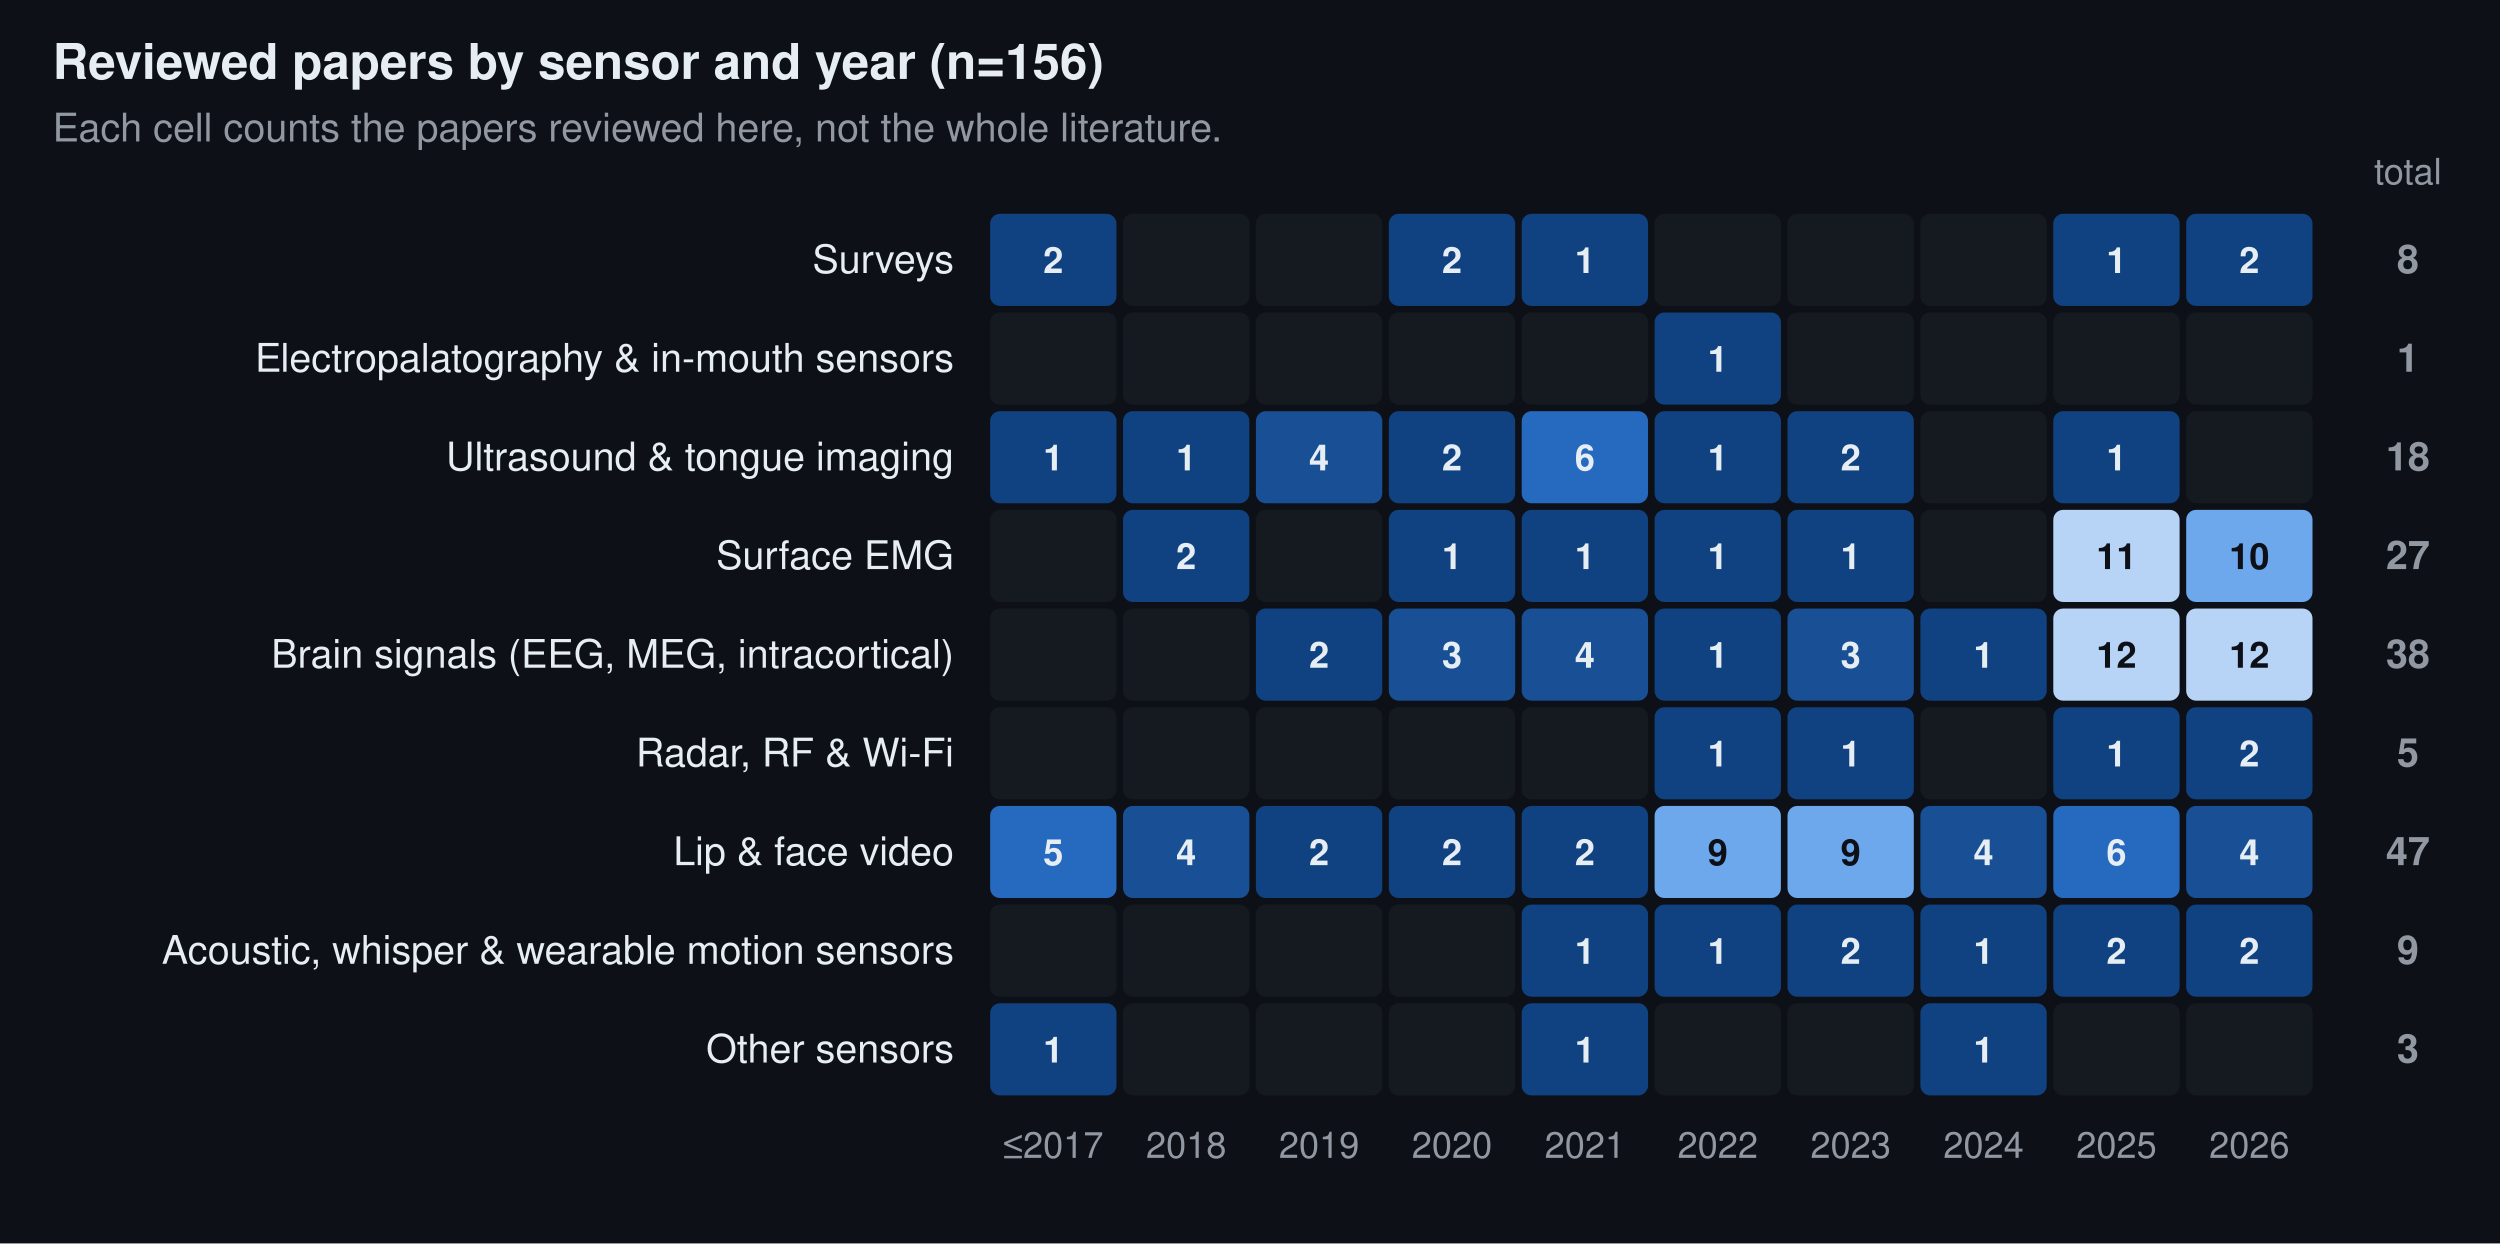
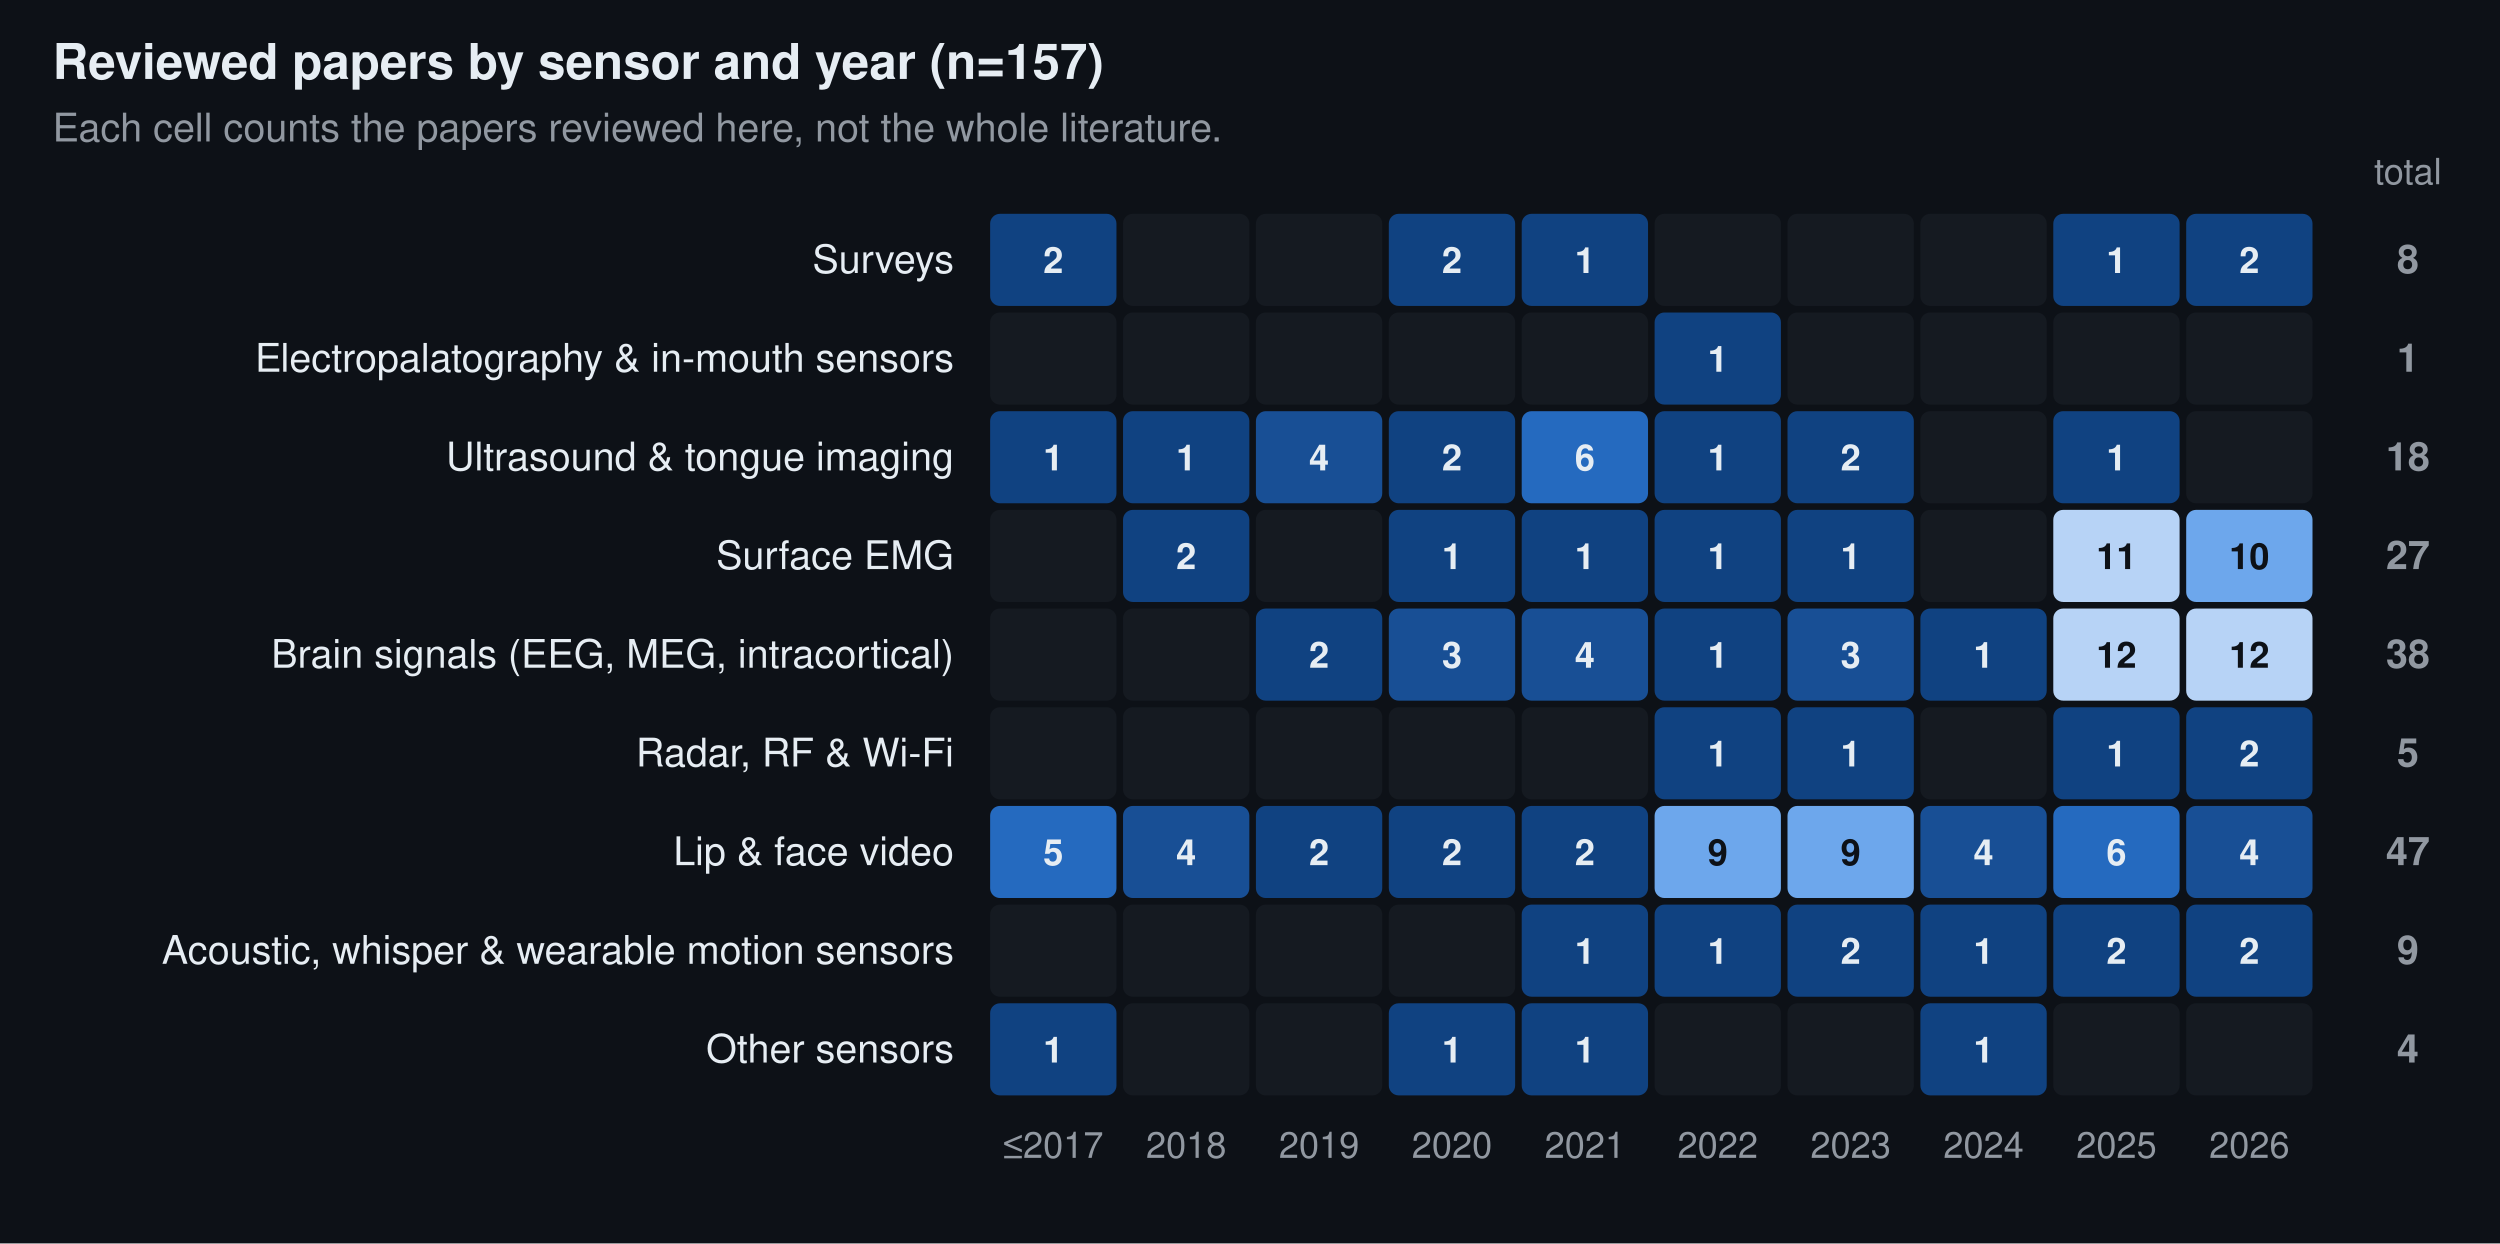
- <svg xmlns="http://www.w3.org/2000/svg" width="760" height="378" viewBox="0 0 760 378" font-family="-apple-system, BlinkMacSystemFont, 'Segoe UI', Helvetica, Arial, sans-serif" role="img" aria-label="Reviewed papers by sensor and year (n=156)">
+ <svg xmlns="http://www.w3.org/2000/svg" width="760" height="378" viewBox="0 0 760 378" font-family="-apple-system, BlinkMacSystemFont, 'Segoe UI', Helvetica, Arial, sans-serif" role="img" aria-label="Reviewed papers by sensor and year (n=157)">
  <rect width="760" height="378" fill="#0d1117" />
-   <text x="16.0" y="24.0" font-size="15" fill="#e6edf3" text-anchor="start" font-weight="600">Reviewed papers by sensor and year (n=156)</text>
+   <text x="16.0" y="24.0" font-size="15" fill="#e6edf3" text-anchor="start" font-weight="600">Reviewed papers by sensor and year (n=157)</text>
  <text x="16.0" y="43.0" font-size="12" fill="#9198a1" text-anchor="start">Each cell counts the papers reviewed here, not the whole literature.</text>
  <text x="320.2" y="352.0" font-size="11" fill="#9198a1" text-anchor="middle">≤2017</text>
  <text x="360.6" y="352.0" font-size="11" fill="#9198a1" text-anchor="middle">2018</text>
  <text x="401.0" y="352.0" font-size="11" fill="#9198a1" text-anchor="middle">2019</text>
  <text x="441.4" y="352.0" font-size="11" fill="#9198a1" text-anchor="middle">2020</text>
  <text x="481.8" y="352.0" font-size="11" fill="#9198a1" text-anchor="middle">2021</text>
  <text x="522.2" y="352.0" font-size="11" fill="#9198a1" text-anchor="middle">2022</text>
  <text x="562.6" y="352.0" font-size="11" fill="#9198a1" text-anchor="middle">2023</text>
  <text x="603.0" y="352.0" font-size="11" fill="#9198a1" text-anchor="middle">2024</text>
  <text x="643.4" y="352.0" font-size="11" fill="#9198a1" text-anchor="middle">2025</text>
  <text x="683.8" y="352.0" font-size="11" fill="#9198a1" text-anchor="middle">2026</text>
  <text x="732.0" y="56.0" font-size="11" fill="#9198a1" text-anchor="middle">total</text>
  <text x="290.0" y="83.0" font-size="12" fill="#e6edf3" text-anchor="end">Surveys</text>
  <rect x="301.0" y="65.0" width="38.4" height="28.0" rx="3" fill="#104281" />
  <text x="320.2" y="83.0" font-size="11" fill="#e6edf3" text-anchor="middle" font-weight="600">2</text>
  <rect x="341.4" y="65.0" width="38.4" height="28.0" rx="3" fill="#151a21" />
  <rect x="381.8" y="65.0" width="38.4" height="28.0" rx="3" fill="#151a21" />
  <rect x="422.2" y="65.0" width="38.4" height="28.0" rx="3" fill="#104281" />
  <text x="441.4" y="83.0" font-size="11" fill="#e6edf3" text-anchor="middle" font-weight="600">2</text>
  <rect x="462.6" y="65.0" width="38.4" height="28.0" rx="3" fill="#104281" />
  <text x="481.8" y="83.0" font-size="11" fill="#e6edf3" text-anchor="middle" font-weight="600">1</text>
  <rect x="503.0" y="65.0" width="38.4" height="28.0" rx="3" fill="#151a21" />
  <rect x="543.4" y="65.0" width="38.4" height="28.0" rx="3" fill="#151a21" />
  <rect x="583.8" y="65.0" width="38.4" height="28.0" rx="3" fill="#151a21" />
  <rect x="624.2" y="65.0" width="38.4" height="28.0" rx="3" fill="#104281" />
  <text x="643.4" y="83.0" font-size="11" fill="#e6edf3" text-anchor="middle" font-weight="600">1</text>
  <rect x="664.6" y="65.0" width="38.4" height="28.0" rx="3" fill="#104281" />
  <text x="683.8" y="83.0" font-size="11" fill="#e6edf3" text-anchor="middle" font-weight="600">2</text>
  <text x="732.0" y="83.0" font-size="12" fill="#9198a1" text-anchor="middle" font-weight="600">8</text>
  <text x="290.0" y="113.0" font-size="12" fill="#e6edf3" text-anchor="end">Electropalatography &amp; in-mouth sensors</text>
  <rect x="301.0" y="95.0" width="38.4" height="28.0" rx="3" fill="#151a21" />
  <rect x="341.4" y="95.0" width="38.4" height="28.0" rx="3" fill="#151a21" />
  <rect x="381.8" y="95.0" width="38.4" height="28.0" rx="3" fill="#151a21" />
  <rect x="422.2" y="95.0" width="38.4" height="28.0" rx="3" fill="#151a21" />
  <rect x="462.6" y="95.0" width="38.4" height="28.0" rx="3" fill="#151a21" />
  <rect x="503.0" y="95.0" width="38.4" height="28.0" rx="3" fill="#104281" />
  <text x="522.2" y="113.0" font-size="11" fill="#e6edf3" text-anchor="middle" font-weight="600">1</text>
  <rect x="543.4" y="95.0" width="38.4" height="28.0" rx="3" fill="#151a21" />
  <rect x="583.8" y="95.0" width="38.4" height="28.0" rx="3" fill="#151a21" />
  <rect x="624.2" y="95.0" width="38.4" height="28.0" rx="3" fill="#151a21" />
  <rect x="664.6" y="95.0" width="38.4" height="28.0" rx="3" fill="#151a21" />
  <text x="732.0" y="113.0" font-size="12" fill="#9198a1" text-anchor="middle" font-weight="600">1</text>
  <text x="290.0" y="143.0" font-size="12" fill="#e6edf3" text-anchor="end">Ultrasound &amp; tongue imaging</text>
  <rect x="301.0" y="125.0" width="38.4" height="28.0" rx="3" fill="#104281" />
  <text x="320.2" y="143.0" font-size="11" fill="#e6edf3" text-anchor="middle" font-weight="600">1</text>
  <rect x="341.4" y="125.0" width="38.4" height="28.0" rx="3" fill="#104281" />
  <text x="360.6" y="143.0" font-size="11" fill="#e6edf3" text-anchor="middle" font-weight="600">1</text>
  <rect x="381.8" y="125.0" width="38.4" height="28.0" rx="3" fill="#184f95" />
  <text x="401.0" y="143.0" font-size="11" fill="#e6edf3" text-anchor="middle" font-weight="600">4</text>
  <rect x="422.2" y="125.0" width="38.4" height="28.0" rx="3" fill="#104281" />
  <text x="441.4" y="143.0" font-size="11" fill="#e6edf3" text-anchor="middle" font-weight="600">2</text>
  <rect x="462.6" y="125.0" width="38.4" height="28.0" rx="3" fill="#256abf" />
  <text x="481.8" y="143.0" font-size="11" fill="#e6edf3" text-anchor="middle" font-weight="600">6</text>
  <rect x="503.0" y="125.0" width="38.4" height="28.0" rx="3" fill="#104281" />
  <text x="522.2" y="143.0" font-size="11" fill="#e6edf3" text-anchor="middle" font-weight="600">1</text>
  <rect x="543.4" y="125.0" width="38.4" height="28.0" rx="3" fill="#104281" />
  <text x="562.6" y="143.0" font-size="11" fill="#e6edf3" text-anchor="middle" font-weight="600">2</text>
  <rect x="583.8" y="125.0" width="38.4" height="28.0" rx="3" fill="#151a21" />
  <rect x="624.2" y="125.0" width="38.4" height="28.0" rx="3" fill="#104281" />
  <text x="643.4" y="143.0" font-size="11" fill="#e6edf3" text-anchor="middle" font-weight="600">1</text>
  <rect x="664.6" y="125.0" width="38.4" height="28.0" rx="3" fill="#151a21" />
  <text x="732.0" y="143.0" font-size="12" fill="#9198a1" text-anchor="middle" font-weight="600">18</text>
  <text x="290.0" y="173.0" font-size="12" fill="#e6edf3" text-anchor="end">Surface EMG</text>
  <rect x="301.0" y="155.0" width="38.4" height="28.0" rx="3" fill="#151a21" />
  <rect x="341.4" y="155.0" width="38.4" height="28.0" rx="3" fill="#104281" />
  <text x="360.6" y="173.0" font-size="11" fill="#e6edf3" text-anchor="middle" font-weight="600">2</text>
  <rect x="381.8" y="155.0" width="38.4" height="28.0" rx="3" fill="#151a21" />
  <rect x="422.2" y="155.0" width="38.4" height="28.0" rx="3" fill="#104281" />
  <text x="441.4" y="173.0" font-size="11" fill="#e6edf3" text-anchor="middle" font-weight="600">1</text>
  <rect x="462.6" y="155.0" width="38.4" height="28.0" rx="3" fill="#104281" />
  <text x="481.8" y="173.0" font-size="11" fill="#e6edf3" text-anchor="middle" font-weight="600">1</text>
  <rect x="503.0" y="155.0" width="38.4" height="28.0" rx="3" fill="#104281" />
  <text x="522.2" y="173.0" font-size="11" fill="#e6edf3" text-anchor="middle" font-weight="600">1</text>
  <rect x="543.4" y="155.0" width="38.4" height="28.0" rx="3" fill="#104281" />
  <text x="562.6" y="173.0" font-size="11" fill="#e6edf3" text-anchor="middle" font-weight="600">1</text>
  <rect x="583.8" y="155.0" width="38.4" height="28.0" rx="3" fill="#151a21" />
  <rect x="624.2" y="155.0" width="38.4" height="28.0" rx="3" fill="#b7d3f6" />
  <text x="643.4" y="173.0" font-size="11" fill="#0d1117" text-anchor="middle" font-weight="600">11</text>
  <rect x="664.6" y="155.0" width="38.4" height="28.0" rx="3" fill="#6da7ec" />
  <text x="683.8" y="173.0" font-size="11" fill="#0d1117" text-anchor="middle" font-weight="600">10</text>
  <text x="732.0" y="173.0" font-size="12" fill="#9198a1" text-anchor="middle" font-weight="600">27</text>
  <text x="290.0" y="203.0" font-size="12" fill="#e6edf3" text-anchor="end">Brain signals (EEG, MEG, intracortical)</text>
  <rect x="301.0" y="185.0" width="38.4" height="28.0" rx="3" fill="#151a21" />
  <rect x="341.4" y="185.0" width="38.4" height="28.0" rx="3" fill="#151a21" />
  <rect x="381.8" y="185.0" width="38.4" height="28.0" rx="3" fill="#104281" />
  <text x="401.0" y="203.0" font-size="11" fill="#e6edf3" text-anchor="middle" font-weight="600">2</text>
  <rect x="422.2" y="185.0" width="38.4" height="28.0" rx="3" fill="#184f95" />
  <text x="441.4" y="203.0" font-size="11" fill="#e6edf3" text-anchor="middle" font-weight="600">3</text>
  <rect x="462.6" y="185.0" width="38.4" height="28.0" rx="3" fill="#184f95" />
  <text x="481.8" y="203.0" font-size="11" fill="#e6edf3" text-anchor="middle" font-weight="600">4</text>
  <rect x="503.0" y="185.0" width="38.4" height="28.0" rx="3" fill="#104281" />
  <text x="522.2" y="203.0" font-size="11" fill="#e6edf3" text-anchor="middle" font-weight="600">1</text>
  <rect x="543.4" y="185.0" width="38.4" height="28.0" rx="3" fill="#184f95" />
  <text x="562.6" y="203.0" font-size="11" fill="#e6edf3" text-anchor="middle" font-weight="600">3</text>
  <rect x="583.8" y="185.0" width="38.4" height="28.0" rx="3" fill="#104281" />
  <text x="603.0" y="203.0" font-size="11" fill="#e6edf3" text-anchor="middle" font-weight="600">1</text>
  <rect x="624.2" y="185.0" width="38.4" height="28.0" rx="3" fill="#b7d3f6" />
  <text x="643.4" y="203.0" font-size="11" fill="#0d1117" text-anchor="middle" font-weight="600">12</text>
  <rect x="664.6" y="185.0" width="38.4" height="28.0" rx="3" fill="#b7d3f6" />
  <text x="683.8" y="203.0" font-size="11" fill="#0d1117" text-anchor="middle" font-weight="600">12</text>
  <text x="732.0" y="203.0" font-size="12" fill="#9198a1" text-anchor="middle" font-weight="600">38</text>
  <text x="290.0" y="233.0" font-size="12" fill="#e6edf3" text-anchor="end">Radar, RF &amp; Wi-Fi</text>
  <rect x="301.0" y="215.0" width="38.4" height="28.0" rx="3" fill="#151a21" />
  <rect x="341.4" y="215.0" width="38.4" height="28.0" rx="3" fill="#151a21" />
  <rect x="381.8" y="215.0" width="38.4" height="28.0" rx="3" fill="#151a21" />
  <rect x="422.2" y="215.0" width="38.4" height="28.0" rx="3" fill="#151a21" />
  <rect x="462.6" y="215.0" width="38.4" height="28.0" rx="3" fill="#151a21" />
  <rect x="503.0" y="215.0" width="38.4" height="28.0" rx="3" fill="#104281" />
  <text x="522.2" y="233.0" font-size="11" fill="#e6edf3" text-anchor="middle" font-weight="600">1</text>
  <rect x="543.4" y="215.0" width="38.4" height="28.0" rx="3" fill="#104281" />
  <text x="562.6" y="233.0" font-size="11" fill="#e6edf3" text-anchor="middle" font-weight="600">1</text>
  <rect x="583.8" y="215.0" width="38.4" height="28.0" rx="3" fill="#151a21" />
  <rect x="624.2" y="215.0" width="38.4" height="28.0" rx="3" fill="#104281" />
  <text x="643.4" y="233.0" font-size="11" fill="#e6edf3" text-anchor="middle" font-weight="600">1</text>
  <rect x="664.6" y="215.0" width="38.4" height="28.0" rx="3" fill="#104281" />
  <text x="683.8" y="233.0" font-size="11" fill="#e6edf3" text-anchor="middle" font-weight="600">2</text>
  <text x="732.0" y="233.0" font-size="12" fill="#9198a1" text-anchor="middle" font-weight="600">5</text>
  <text x="290.0" y="263.0" font-size="12" fill="#e6edf3" text-anchor="end">Lip &amp; face video</text>
  <rect x="301.0" y="245.0" width="38.4" height="28.0" rx="3" fill="#256abf" />
  <text x="320.2" y="263.0" font-size="11" fill="#e6edf3" text-anchor="middle" font-weight="600">5</text>
  <rect x="341.4" y="245.0" width="38.4" height="28.0" rx="3" fill="#184f95" />
  <text x="360.6" y="263.0" font-size="11" fill="#e6edf3" text-anchor="middle" font-weight="600">4</text>
  <rect x="381.8" y="245.0" width="38.4" height="28.0" rx="3" fill="#104281" />
  <text x="401.0" y="263.0" font-size="11" fill="#e6edf3" text-anchor="middle" font-weight="600">2</text>
  <rect x="422.2" y="245.0" width="38.4" height="28.0" rx="3" fill="#104281" />
  <text x="441.4" y="263.0" font-size="11" fill="#e6edf3" text-anchor="middle" font-weight="600">2</text>
  <rect x="462.6" y="245.0" width="38.4" height="28.0" rx="3" fill="#104281" />
  <text x="481.8" y="263.0" font-size="11" fill="#e6edf3" text-anchor="middle" font-weight="600">2</text>
  <rect x="503.0" y="245.0" width="38.4" height="28.0" rx="3" fill="#6da7ec" />
  <text x="522.2" y="263.0" font-size="11" fill="#0d1117" text-anchor="middle" font-weight="600">9</text>
  <rect x="543.4" y="245.0" width="38.4" height="28.0" rx="3" fill="#6da7ec" />
  <text x="562.6" y="263.0" font-size="11" fill="#0d1117" text-anchor="middle" font-weight="600">9</text>
  <rect x="583.8" y="245.0" width="38.4" height="28.0" rx="3" fill="#184f95" />
  <text x="603.0" y="263.0" font-size="11" fill="#e6edf3" text-anchor="middle" font-weight="600">4</text>
  <rect x="624.2" y="245.0" width="38.4" height="28.0" rx="3" fill="#256abf" />
  <text x="643.4" y="263.0" font-size="11" fill="#e6edf3" text-anchor="middle" font-weight="600">6</text>
  <rect x="664.6" y="245.0" width="38.4" height="28.0" rx="3" fill="#184f95" />
  <text x="683.8" y="263.0" font-size="11" fill="#e6edf3" text-anchor="middle" font-weight="600">4</text>
  <text x="732.0" y="263.0" font-size="12" fill="#9198a1" text-anchor="middle" font-weight="600">47</text>
  <text x="290.0" y="293.0" font-size="12" fill="#e6edf3" text-anchor="end">Acoustic, whisper &amp; wearable motion sensors</text>
  <rect x="301.0" y="275.0" width="38.4" height="28.0" rx="3" fill="#151a21" />
  <rect x="341.4" y="275.0" width="38.4" height="28.0" rx="3" fill="#151a21" />
  <rect x="381.8" y="275.0" width="38.4" height="28.0" rx="3" fill="#151a21" />
  <rect x="422.2" y="275.0" width="38.4" height="28.0" rx="3" fill="#151a21" />
  <rect x="462.6" y="275.0" width="38.4" height="28.0" rx="3" fill="#104281" />
  <text x="481.8" y="293.0" font-size="11" fill="#e6edf3" text-anchor="middle" font-weight="600">1</text>
  <rect x="503.0" y="275.0" width="38.4" height="28.0" rx="3" fill="#104281" />
  <text x="522.2" y="293.0" font-size="11" fill="#e6edf3" text-anchor="middle" font-weight="600">1</text>
  <rect x="543.4" y="275.0" width="38.4" height="28.0" rx="3" fill="#104281" />
  <text x="562.6" y="293.0" font-size="11" fill="#e6edf3" text-anchor="middle" font-weight="600">2</text>
  <rect x="583.8" y="275.0" width="38.4" height="28.0" rx="3" fill="#104281" />
  <text x="603.0" y="293.0" font-size="11" fill="#e6edf3" text-anchor="middle" font-weight="600">1</text>
  <rect x="624.2" y="275.0" width="38.4" height="28.0" rx="3" fill="#104281" />
  <text x="643.4" y="293.0" font-size="11" fill="#e6edf3" text-anchor="middle" font-weight="600">2</text>
  <rect x="664.6" y="275.0" width="38.4" height="28.0" rx="3" fill="#104281" />
  <text x="683.8" y="293.0" font-size="11" fill="#e6edf3" text-anchor="middle" font-weight="600">2</text>
  <text x="732.0" y="293.0" font-size="12" fill="#9198a1" text-anchor="middle" font-weight="600">9</text>
  <text x="290.0" y="323.0" font-size="12" fill="#e6edf3" text-anchor="end">Other sensors</text>
  <rect x="301.0" y="305.0" width="38.4" height="28.0" rx="3" fill="#104281" />
  <text x="320.2" y="323.0" font-size="11" fill="#e6edf3" text-anchor="middle" font-weight="600">1</text>
  <rect x="341.4" y="305.0" width="38.4" height="28.0" rx="3" fill="#151a21" />
  <rect x="381.8" y="305.0" width="38.4" height="28.0" rx="3" fill="#151a21" />
-   <rect x="422.2" y="305.0" width="38.4" height="28.0" rx="3" fill="#151a21" />
+   <rect x="422.2" y="305.0" width="38.4" height="28.0" rx="3" fill="#104281" />
+   <text x="441.4" y="323.0" font-size="11" fill="#e6edf3" text-anchor="middle" font-weight="600">1</text>
  <rect x="462.6" y="305.0" width="38.4" height="28.0" rx="3" fill="#104281" />
  <text x="481.8" y="323.0" font-size="11" fill="#e6edf3" text-anchor="middle" font-weight="600">1</text>
  <rect x="503.0" y="305.0" width="38.4" height="28.0" rx="3" fill="#151a21" />
  <rect x="543.4" y="305.0" width="38.4" height="28.0" rx="3" fill="#151a21" />
  <rect x="583.8" y="305.0" width="38.4" height="28.0" rx="3" fill="#104281" />
  <text x="603.0" y="323.0" font-size="11" fill="#e6edf3" text-anchor="middle" font-weight="600">1</text>
  <rect x="624.2" y="305.0" width="38.4" height="28.0" rx="3" fill="#151a21" />
  <rect x="664.6" y="305.0" width="38.4" height="28.0" rx="3" fill="#151a21" />
-   <text x="732.0" y="323.0" font-size="12" fill="#9198a1" text-anchor="middle" font-weight="600">3</text>
+   <text x="732.0" y="323.0" font-size="12" fill="#9198a1" text-anchor="middle" font-weight="600">4</text>
</svg>
